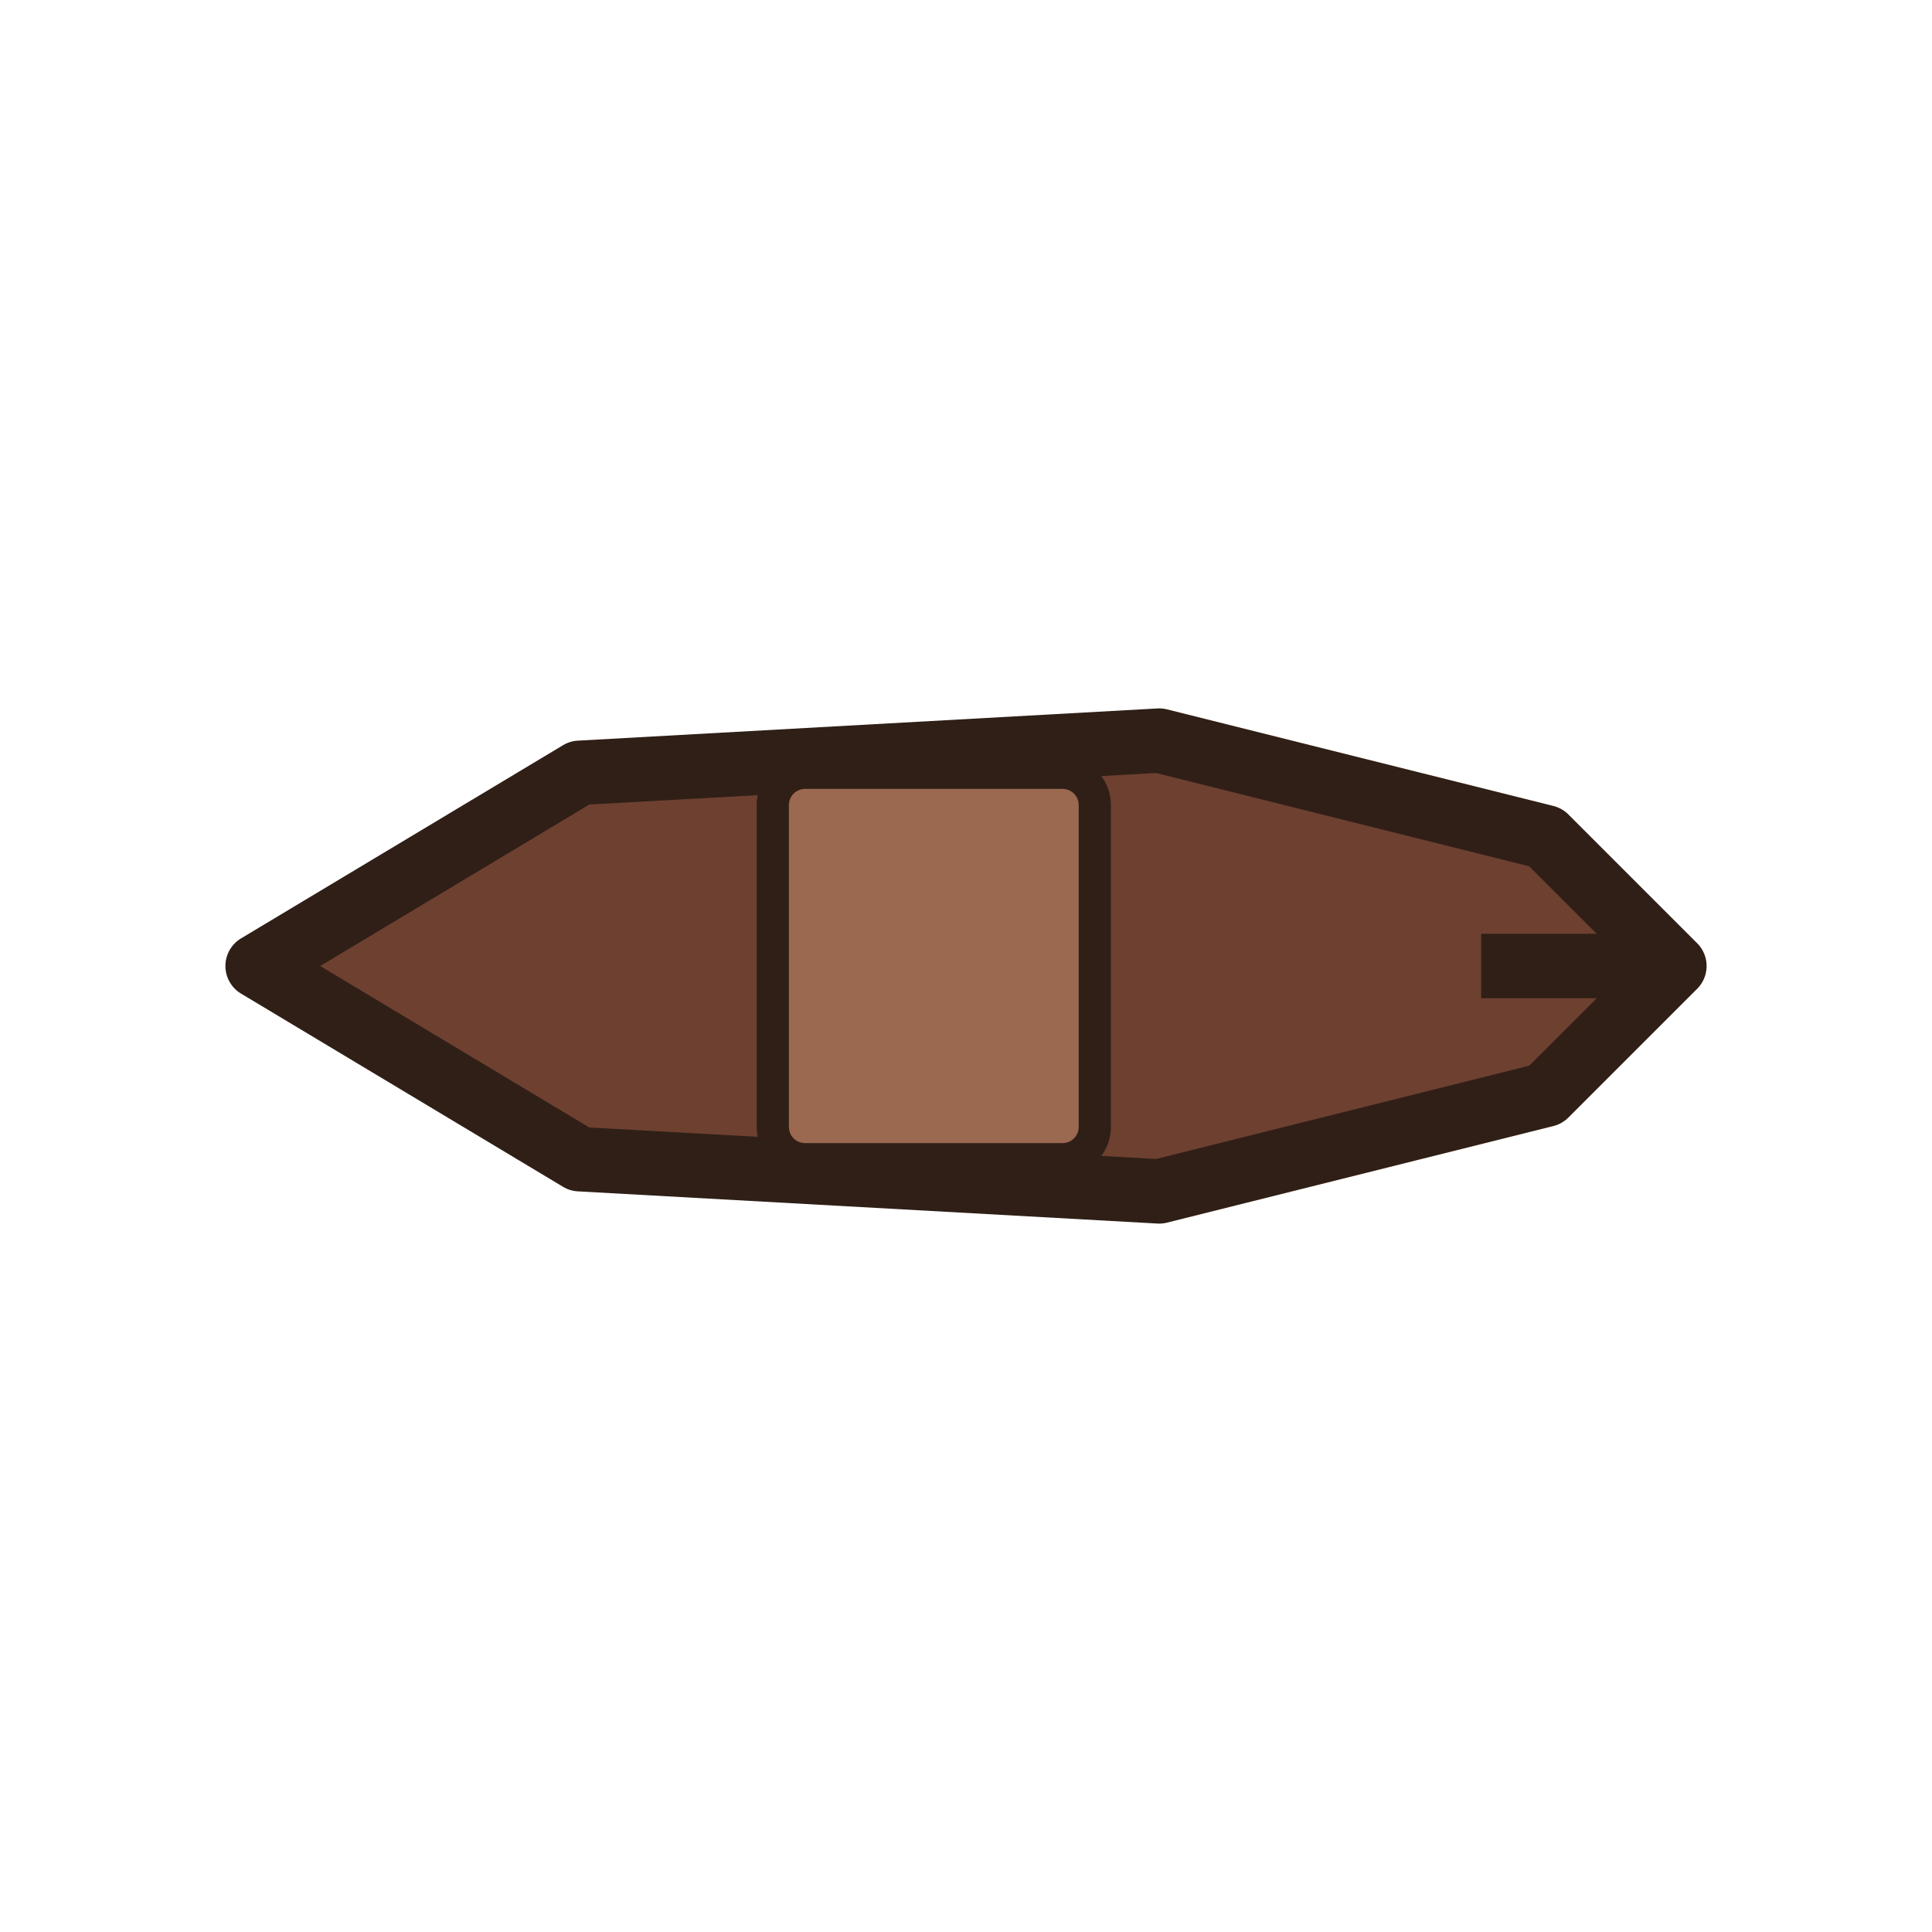
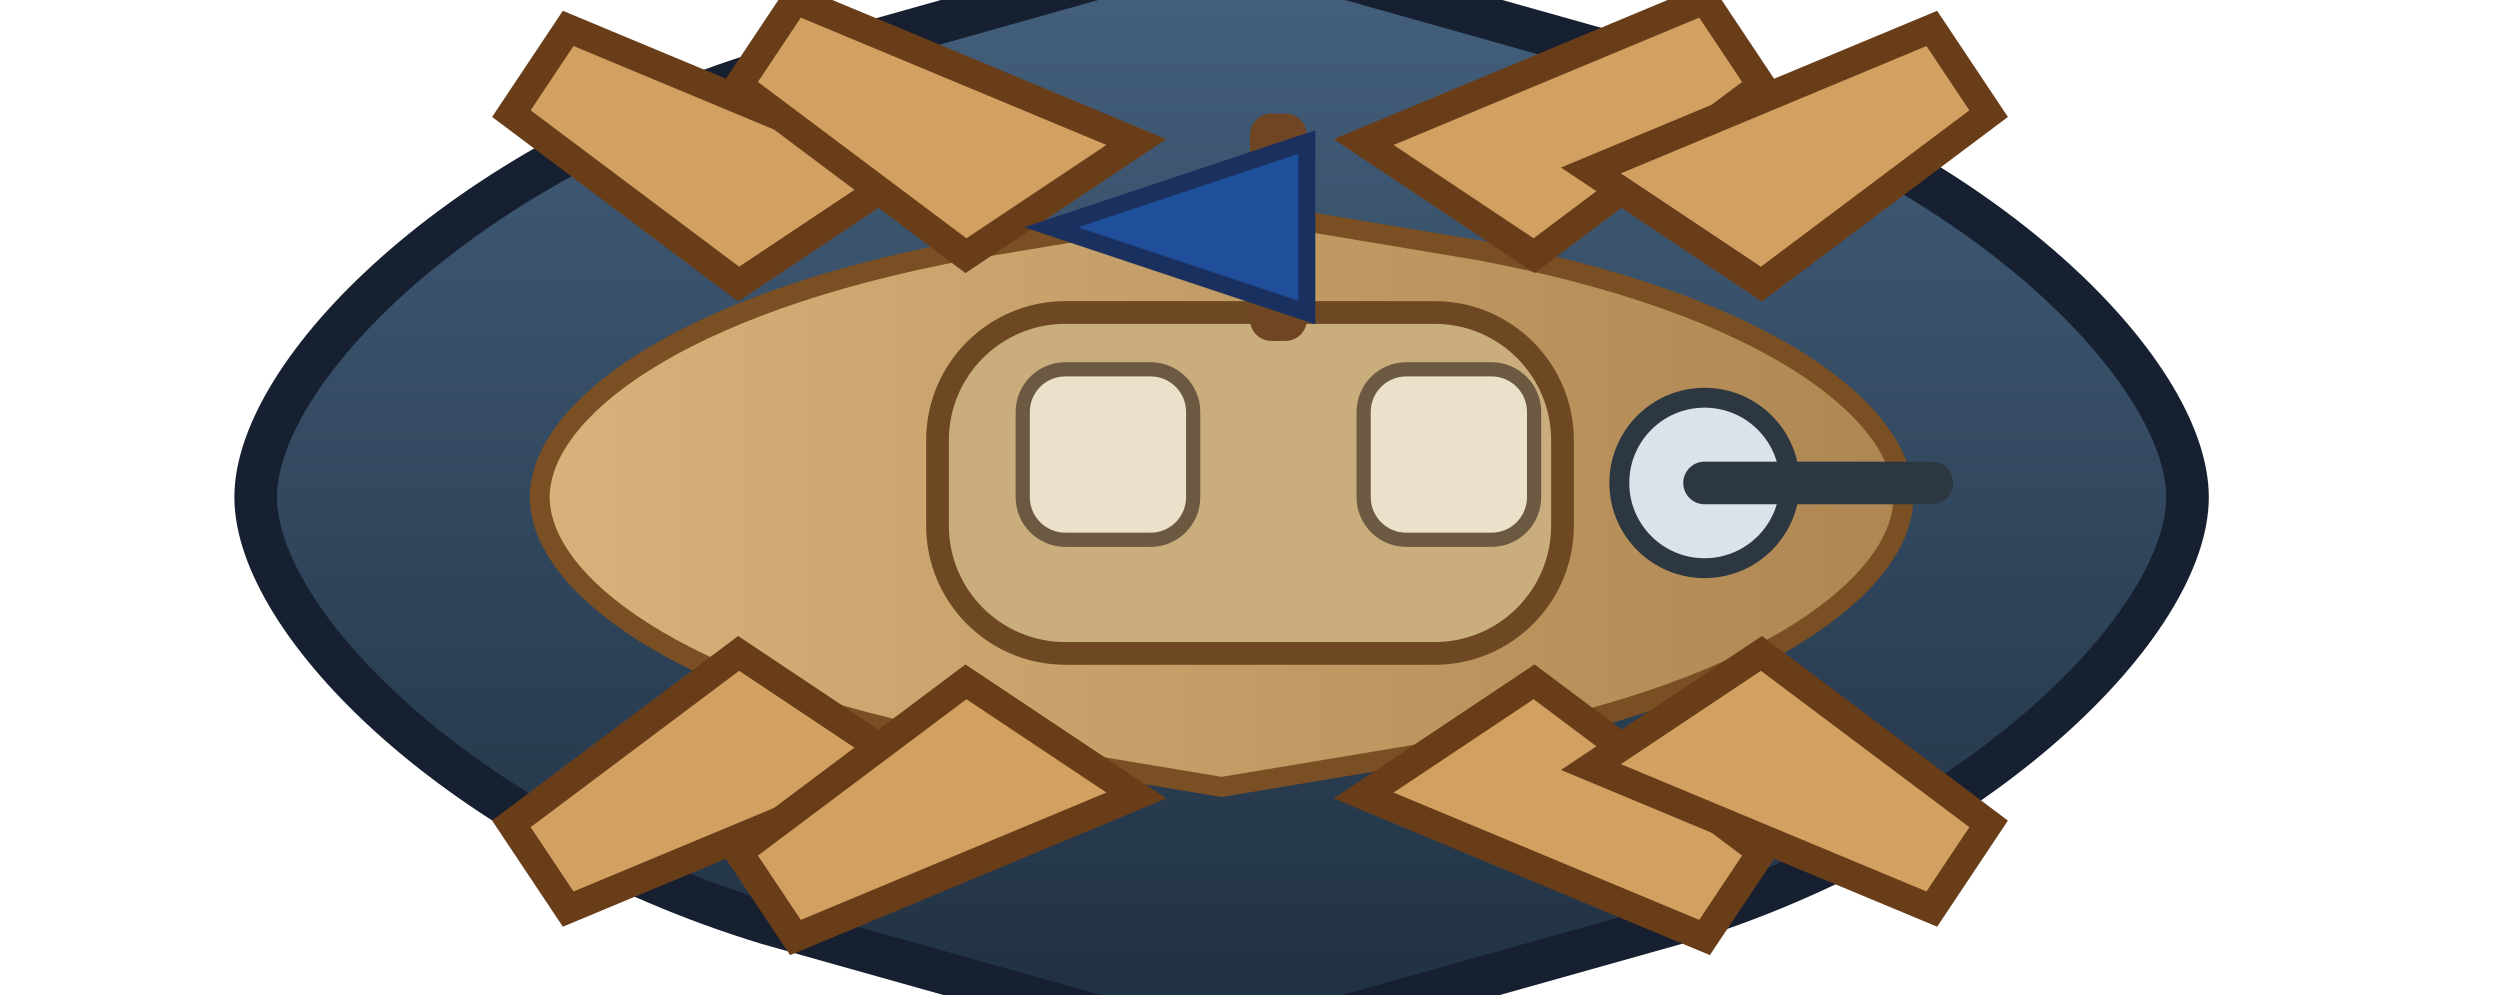
- <svg xmlns="http://www.w3.org/2000/svg" viewBox="0 0 60 60">
-   <polygon points="8,30 18,24 36,23 48,26 52,30 48,34 36,37 18,36" fill="#6e4030" stroke="#2f1f17" stroke-width="2" stroke-linejoin="round" />
-   <rect x="24" y="24" width="10" height="12" rx="1" fill="#9b6850" stroke="#2f1f17" stroke-width="1" />
-   <line x1="46" y1="30" x2="51" y2="30" stroke="#2f1f17" stroke-width="2" />
+ <svg xmlns="http://www.w3.org/2000/svg" viewBox="0 0 176 70">
+   <defs>
+     <linearGradient id="raider-hull" x1="0" y1="0" x2="0" y2="1">
+       <stop offset="0" stop-color="#45617e" />
+       <stop offset="1" stop-color="#1f2f40" />
+     </linearGradient>
+     <linearGradient id="raider-deck" x1="0" y1="0" x2="1" y2="0">
+       <stop offset="0" stop-color="#d7b27a" />
+       <stop offset="1" stop-color="#ae8651" />
+     </linearGradient>
+   </defs>
+   <path d="M18 35c0-8.8 14.4-23.4 36-30l32-9 32 9c21.6 6.6 36 21.2 36 30s-14.4 23.4-36 30l-32 9-32-9c-21.6-6.6-36-21.2-36-30z" fill="url(#raider-hull)" stroke="#162030" stroke-width="3" />
+   <path d="M38 35c0-6 9.6-13.6 30-17.4l18-3 18 3c20.4 3.8 30 11.4 30 17.4s-9.6 13.6-30 17.4l-18 3-18-3c-20.4-3.8-30-11.4-30-17.4z" fill="url(#raider-deck)" stroke="#7a4f23" stroke-width="1.4" />
+   <rect x="66" y="22" width="44" height="24" rx="9" fill="#c9ad7c" stroke="#6d4823" stroke-width="1.6" />
+   <g fill="#ebe1ca" stroke="#6c5941" stroke-width="1">
+     <rect x="72" y="26" width="12" height="12" rx="3" />
+     <rect x="96" y="26" width="12" height="12" rx="3" />
+   </g>
+   <g transform="translate(120 34)">
+     <circle r="6" fill="#dce2ea" stroke="#2d3741" stroke-width="1.4" />
+     <path d="M0 0h16" stroke="#2d3741" stroke-width="3" stroke-linecap="round" />
+   </g>
+   <g fill="#d2a061" stroke="#6a3d19" stroke-width="2">
+     <path d="M52 20l-16 -12 4 -6 24 10z" />
+     <path d="M68 18l-16 -12 4 -6 24 10z" />
+     <path d="M108 18l16 -12-4 -6-24 10z" />
+     <path d="M124 20l16 -12-4 -6-24 10z" />
+     <path d="M52 46l-16 12 4 6 24-10z" />
+     <path d="M68 48l-16 12 4 6 24-10z" />
+     <path d="M108 48l16 12-4 6-24-10z" />
+     <path d="M124 46l16 12-4 6-24-10z" />
+   </g>
+   <rect x="88" y="8" width="4" height="16" rx="1.5" fill="#6f4524" />
+   <path d="M92 10l-18 6 18 6z" fill="#1f4f9a" stroke="#1a3160" stroke-width="1.2" />
</svg>
